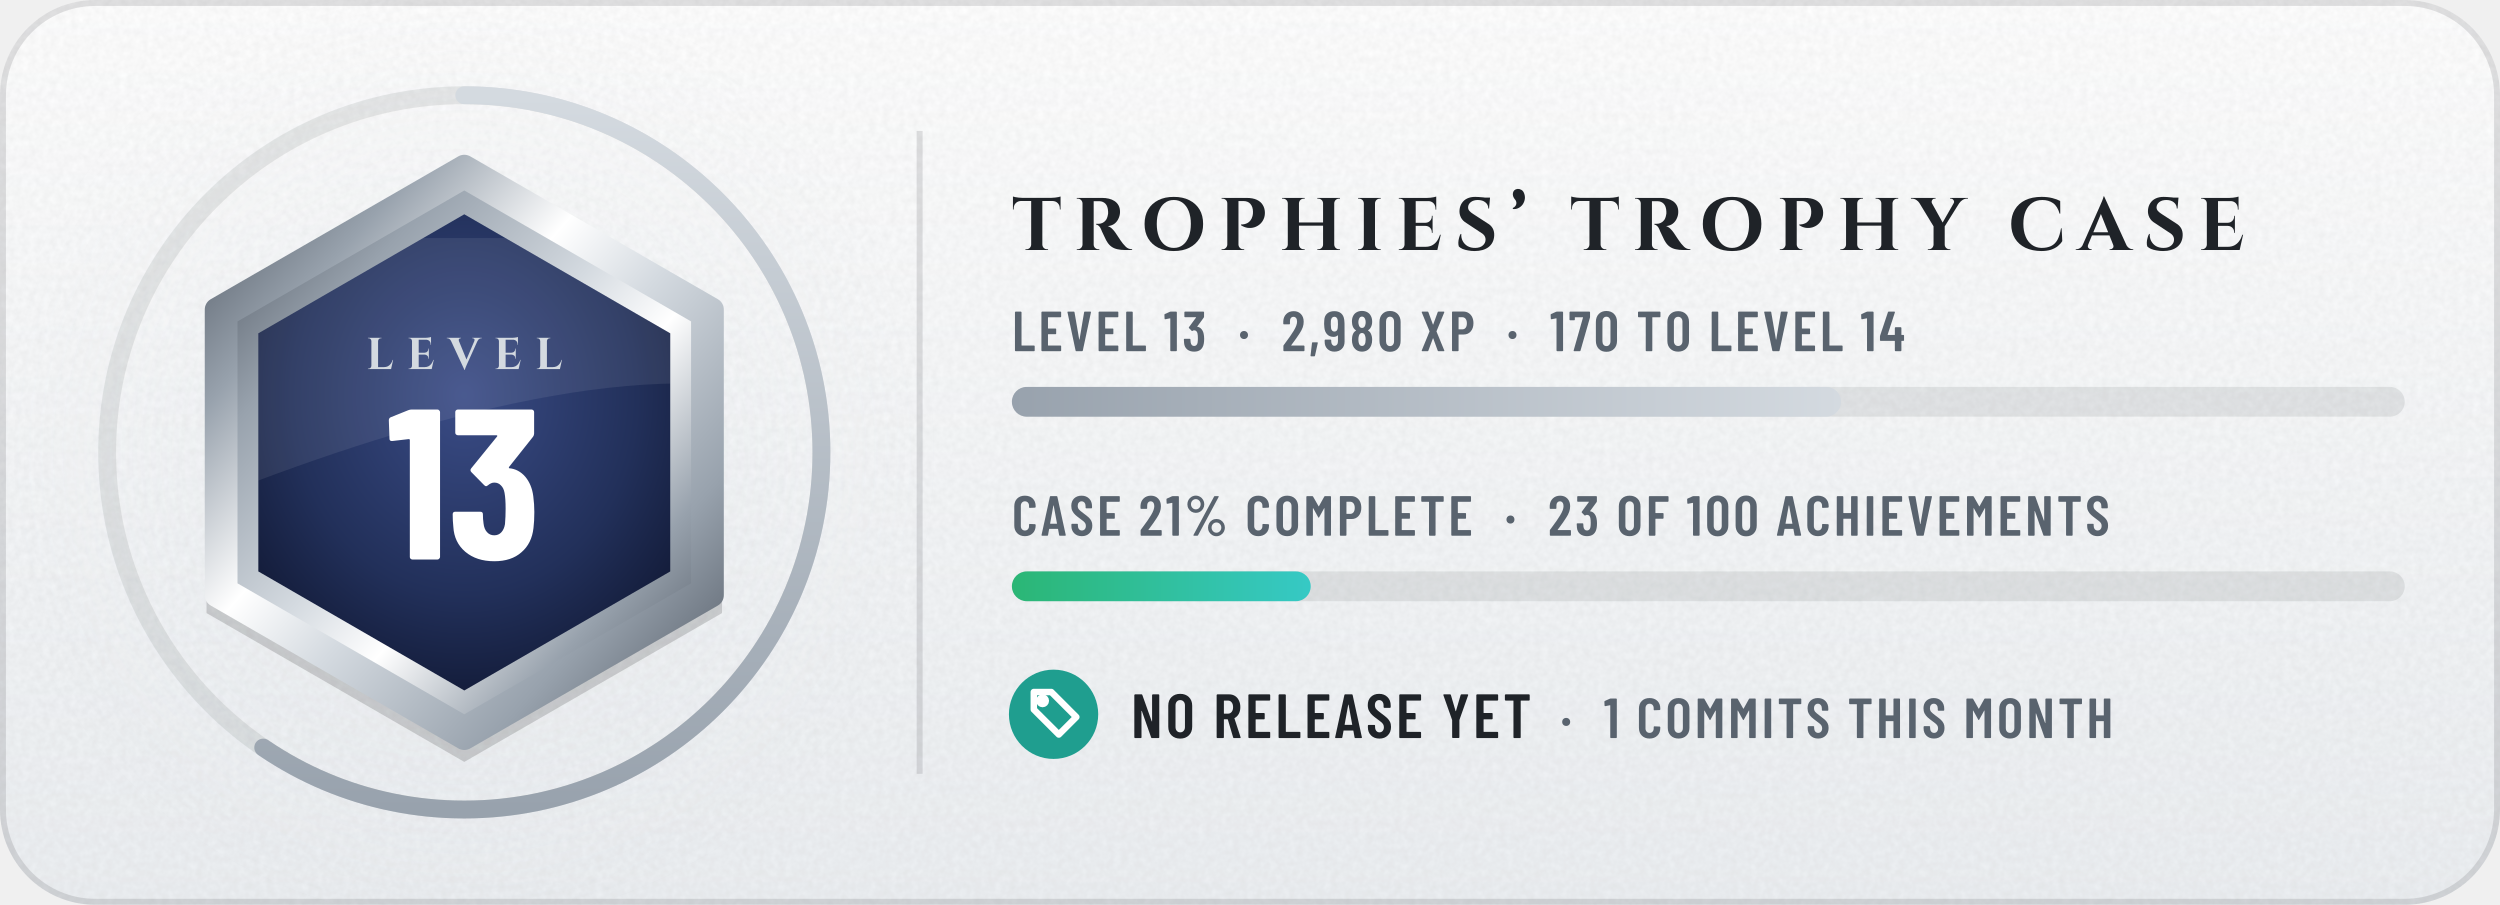
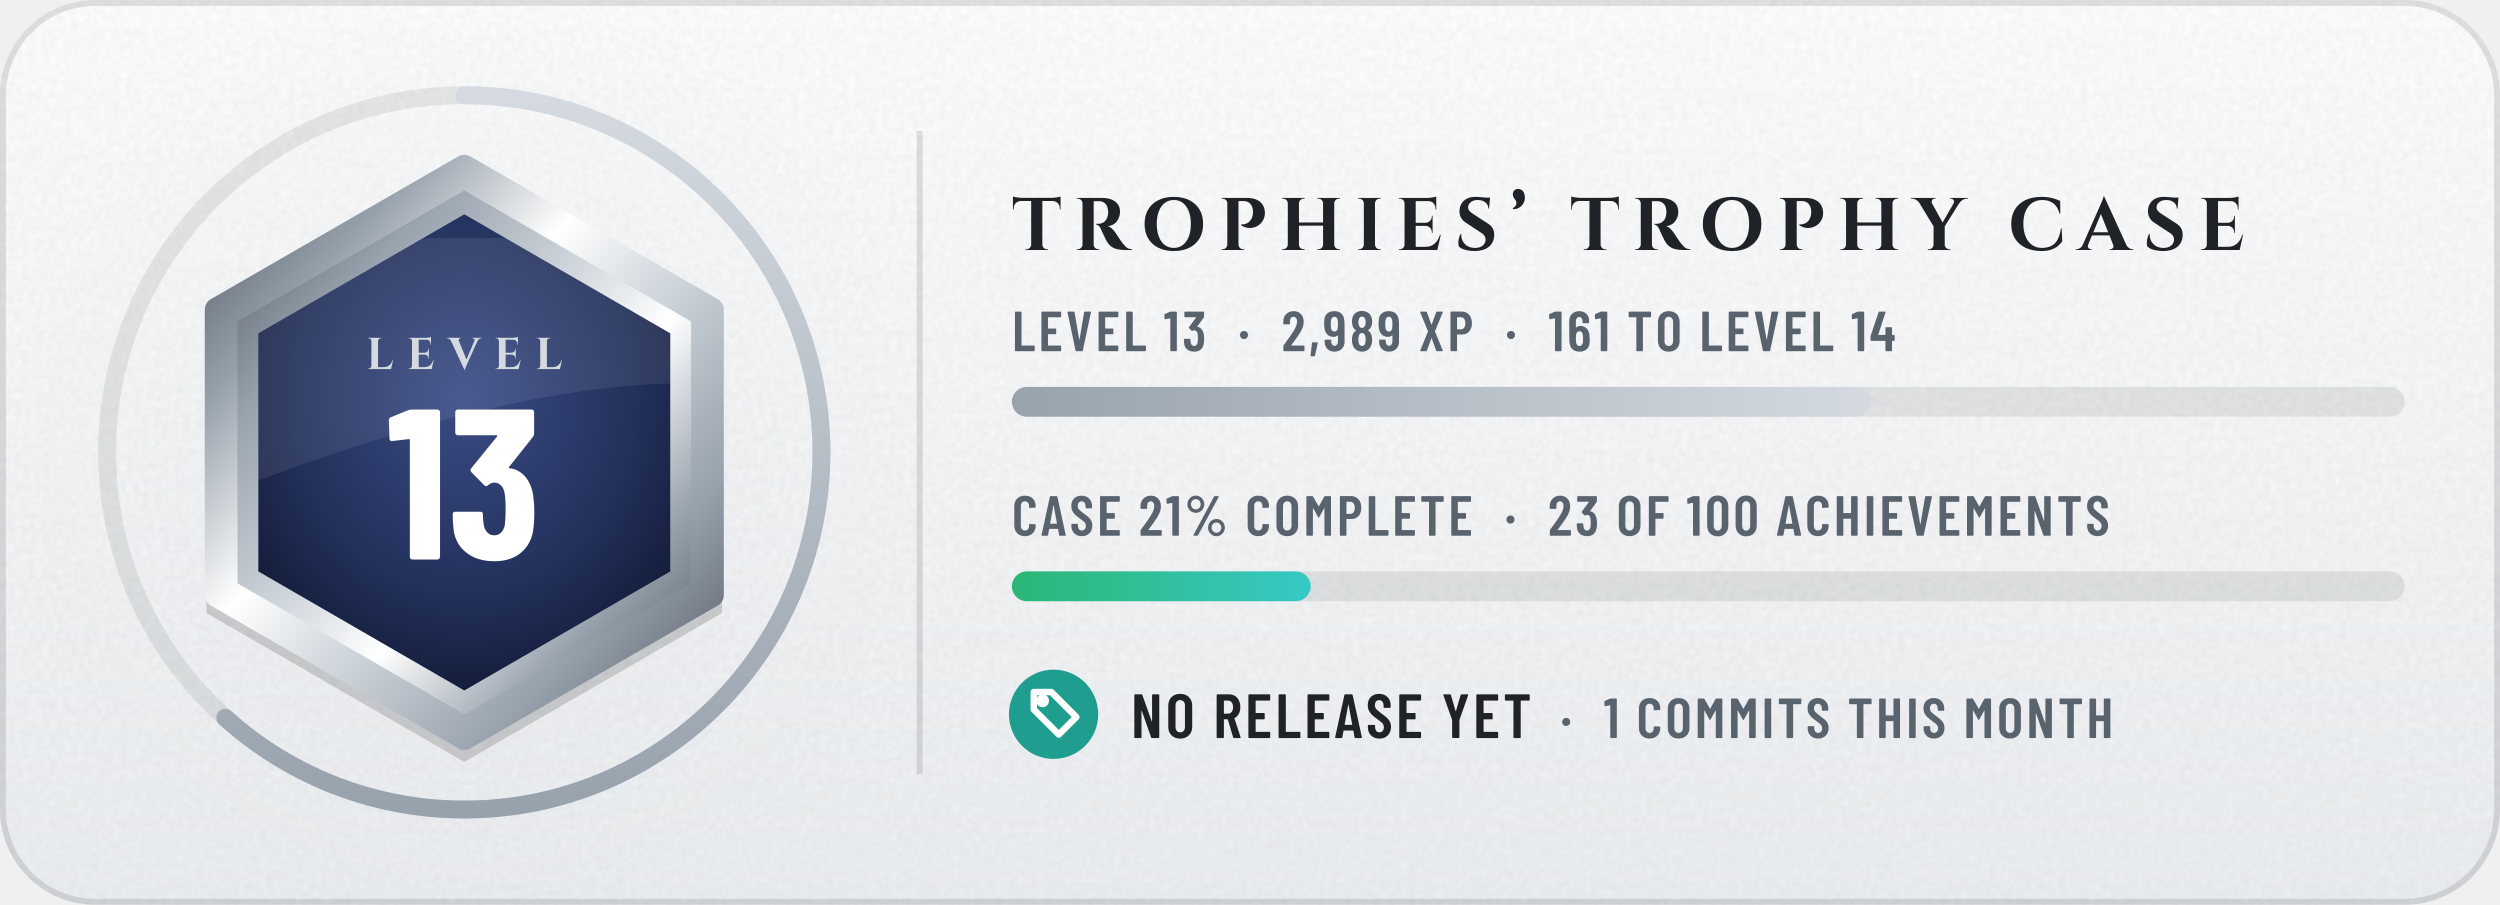
- <svg xmlns="http://www.w3.org/2000/svg" width="420" height="152" viewBox="0 0 420 152" role="img" aria-label="tannergolden/trophies: level 13, 2,980 XP, case 21% complete, no release yet">
+ <svg xmlns="http://www.w3.org/2000/svg" width="420" height="152" viewBox="0 0 420 152" role="img" aria-label="tannergolden/trophies: level 13, 2,989 XP, case 21% complete, no release yet">
  <defs>
    <linearGradient id="bg" x1="0" y1="0" x2="0" y2="1">
      <stop offset="0" stop-color="#FFFFFF" />
      <stop offset="1" stop-color="#EDF0F3" />
    </linearGradient>
    <clipPath id="card">
      <rect width="420" height="152" rx="16" />
    </clipPath>
    <filter id="grain" x="0" y="0" width="100%" height="100%">
      <feTurbulence type="fractalNoise" baseFrequency=".85" numOctaves="2" stitchTiles="stitch" />
      <feColorMatrix values="0 0 0 0 0 0 0 0 0 0 0 0 0 0 0 0 0 0 .05 0" />
    </filter>
    <radialGradient id="glow" cx=".5" cy=".5" r=".5">
      <stop offset="0" stop-color="#D4DAE0" stop-opacity="0.19" />
      <stop offset="1" stop-color="#D4DAE0" stop-opacity="0" />
    </radialGradient>
    <linearGradient id="mh" x1="0" y1="0" x2="1" y2="0">
      <stop offset="0" stop-color="#4E5661" />
      <stop offset="0.2" stop-color="#98A2AD" />
      <stop offset="0.4" stop-color="#FFFFFF" />
      <stop offset="0.54" stop-color="#D4DAE0" />
      <stop offset="0.78" stop-color="#98A2AD" />
      <stop offset="1" stop-color="#4E5661" />
    </linearGradient>
    <linearGradient id="md" x1="0" y1="0" x2="1" y2="1">
      <stop offset="0" stop-color="#4E5661" />
      <stop offset="0.2" stop-color="#98A2AD" />
      <stop offset="0.4" stop-color="#FFFFFF" />
      <stop offset="0.54" stop-color="#D4DAE0" />
      <stop offset="0.78" stop-color="#98A2AD" />
      <stop offset="1" stop-color="#4E5661" />
    </linearGradient>
    <linearGradient id="mdr" x1="1" y1="1" x2="0" y2="0">
      <stop offset="0" stop-color="#4E5661" />
      <stop offset="0.2" stop-color="#98A2AD" />
      <stop offset="0.4" stop-color="#FFFFFF" />
      <stop offset="0.54" stop-color="#D4DAE0" />
      <stop offset="0.78" stop-color="#98A2AD" />
      <stop offset="1" stop-color="#4E5661" />
    </linearGradient>
    <linearGradient id="dia" x1="0" y1="0" x2="1" y2="0">
      <stop offset="0" stop-color="#2F7DD1" />
      <stop offset=".5" stop-color="#7B61E0" />
      <stop offset="1" stop-color="#C2449A" />
    </linearGradient>
    <linearGradient id="pb" x1="0" y1="0" x2="1" y2="0">
      <stop offset="0" stop-color="#BE8818" />
      <stop offset="1" stop-color="#EDC34A" />
    </linearGradient>
    <linearGradient id="shg" x1="0" y1="0" x2="1" y2="0">
      <stop offset="0" stop-color="#FFFFFF" stop-opacity="0" />
      <stop offset=".5" stop-color="#FFFFFF" stop-opacity=".6" />
      <stop offset="1" stop-color="#FFFFFF" stop-opacity="0" />
    </linearGradient>
    <radialGradient id="en" cx=".5" cy=".38" r=".7">
      <stop offset="0" stop-color="#3A4C86" />
      <stop offset=".6" stop-color="#22305A" />
      <stop offset="1" stop-color="#0F1630" />
    </radialGradient>
    <linearGradient id="xp" x1="0" y1="0" x2="1" y2="0">
      <stop offset="0" stop-color="#98A2AD" />
      <stop offset="1" stop-color="#D4DAE0" />
    </linearGradient>
    <linearGradient id="cp" x1="0" y1="0" x2="1" y2="0">
      <stop offset="0" stop-color="#2BB675" />
      <stop offset="1" stop-color="#36C9C5" />
    </linearGradient>
    <clipPath id="enc">
      <polygon points="78,36 112.6,56 112.6,96 78,116 43.4,96 43.4,56" />
    </clipPath>
  </defs>
  <g clip-path="url(#card)">
    <rect width="420" height="152" fill="url(#bg)" />
    <rect width="420" height="152" filter="url(#grain)" />
  </g>
  <rect x=".5" y=".5" width="419" height="151" rx="15.5" fill="none" stroke="#1F2328" stroke-opacity=".13" />
  <circle cx="78" cy="76" r="80" fill="url(#glow)" />
  <circle cx="78" cy="76" r="60" fill="none" stroke="#1F2328" stroke-opacity=".09" stroke-width="3" />
-   <circle cx="78" cy="76" r="60" fill="none" stroke="url(#xp)" stroke-width="3" stroke-linecap="round" stroke-dasharray="224.4 377" transform="rotate(-90 78 76)" />
+   <circle cx="78" cy="76" r="60" fill="none" stroke="url(#xp)" stroke-width="3" stroke-linecap="round" stroke-dasharray="232.5 377" transform="rotate(-90 78 76)" />
  <polygon points="78,28 121.3,53 121.3,103 78,128 34.7,103 34.7,53" fill="#000000" fill-opacity=".16" />
  <polygon points="78,28 119.6,52 119.6,100 78,124 36.4,100 36.4,52" fill="url(#md)" stroke="url(#md)" stroke-width="4" stroke-linejoin="round" />
  <polygon points="78,32 116.1,54 116.1,98 78,120 39.9,98 39.9,54" fill="url(#mdr)" />
  <polygon points="78,36 112.6,56 112.6,96 78,116 43.4,96 43.4,56" fill="url(#en)" />
  <g clip-path="url(#enc)">
    <path d="M30 40H130V66C104 60 64 72 30 86Z" fill="#FFFFFF" fill-opacity=".08" />
  </g>
  <g transform="translate(61.5 62) scale(0.0075 -0.0075)" fill="#D4DAE0">
    <use href="#s76" x="0" />
    <use href="#s69" x="910" />
    <use href="#s86" x="1836" />
    <use href="#s69" x="2857" />
    <use href="#s76" x="3782" />
  </g>
  <g transform="translate(65 94) scale(0.036 -0.036)" fill="#FFFFFF">
    <use href="#n49" x="0" />
    <use href="#n51" x="284" />
  </g>
  <rect x="154" y="22" width="1" height="108" fill="#1F2328" fill-opacity=".13" />
  <g transform="translate(170 42) scale(0.0125 -0.0125)" fill="#1F2328">
    <use href="#s84" x="0" />
    <use href="#s82" x="827" />
    <use href="#s79" x="1734" />
    <use href="#s80" x="2773" />
    <use href="#s72" x="3589" />
    <use href="#s73" x="4611" />
    <use href="#s69" x="5158" />
    <use href="#s83" x="5950" />
    <use href="#s8217" x="6688" />
    <use href="#s84" x="7503" />
    <use href="#s82" x="8330" />
    <use href="#s79" x="9237" />
    <use href="#s80" x="10276" />
    <use href="#s72" x="11092" />
    <use href="#s89" x="12114" />
    <use href="#s67" x="13386" />
    <use href="#s65" x="14326" />
    <use href="#s83" x="15203" />
    <use href="#s69" x="15941" />
  </g>
  <g transform="translate(170 59) scale(0.0095 -0.0095)" fill="#59636E">
    <use href="#m76" x="0" />
    <use href="#m69" x="468" />
    <use href="#m86" x="955" />
    <use href="#m69" x="1479" />
    <use href="#m76" x="1967" />
    <use href="#m49" x="2687" />
    <use href="#m51" x="3013" />
    <use href="#m183" x="3997" />
    <use href="#m50" x="4770" />
    <use href="#m44" x="5248" />
    <use href="#m57" x="5499" />
    <use href="#m56" x="5975" />
-     <use href="#m48" x="6462" />
-     <use href="#m88" x="7217" />
-     <use href="#m80" x="7730" />
-     <use href="#m183" x="8745" />
-     <use href="#m49" x="9517" />
-     <use href="#m55" x="9844" />
-     <use href="#m48" x="10289" />
-     <use href="#m84" x="11044" />
-     <use href="#m79" x="11549" />
-     <use href="#m76" x="12321" />
-     <use href="#m69" x="12788" />
-     <use href="#m86" x="13276" />
-     <use href="#m69" x="13800" />
-     <use href="#m76" x="14287" />
-     <use href="#m49" x="15008" />
-     <use href="#m52" x="15334" />
+     <use href="#m57" x="6462" />
+     <use href="#m88" x="7190" />
+     <use href="#m80" x="7703" />
+     <use href="#m183" x="8718" />
+     <use href="#m49" x="9490" />
+     <use href="#m54" x="9817" />
+     <use href="#m49" x="10299" />
+     <use href="#m84" x="10878" />
+     <use href="#m79" x="11383" />
+     <use href="#m76" x="12155" />
+     <use href="#m69" x="12622" />
+     <use href="#m86" x="13110" />
+     <use href="#m69" x="13634" />
+     <use href="#m76" x="14121" />
+     <use href="#m49" x="14842" />
+     <use href="#m52" x="15168" />
  </g>
  <rect x="170" y="65" width="234" height="5" rx="2.5" fill="#1F2328" fill-opacity=".09" />
-   <rect x="170" y="65" width="139.3" height="5" rx="2.5" fill="url(#xp)" />
+   <rect x="170" y="65" width="144.3" height="5" rx="2.5" fill="url(#xp)" />
  <g transform="translate(170 90) scale(0.0095 -0.0095)" fill="#59636E">
    <use href="#m67" x="0" />
    <use href="#m65" x="510" />
    <use href="#m83" x="1018" />
    <use href="#m69" x="1505" />
    <use href="#m50" x="2245" />
    <use href="#m49" x="2723" />
    <use href="#m37" x="3049" />
    <use href="#m67" x="4127" />
    <use href="#m79" x="4636" />
    <use href="#m77" x="5156" />
    <use href="#m80" x="5747" />
    <use href="#m76" x="6256" />
    <use href="#m69" x="6724" />
    <use href="#m84" x="7211" />
    <use href="#m69" x="7716" />
    <use href="#m183" x="8709" />
    <use href="#m50" x="9482" />
    <use href="#m51" x="9960" />
    <use href="#m79" x="10691" />
    <use href="#m70" x="11210" />
    <use href="#m49" x="11931" />
    <use href="#m48" x="12257" />
    <use href="#m48" x="12760" />
    <use href="#m65" x="13515" />
    <use href="#m67" x="14024" />
    <use href="#m72" x="14533" />
    <use href="#m73" x="15063" />
    <use href="#m69" x="15340" />
    <use href="#m86" x="15827" />
    <use href="#m69" x="16351" />
    <use href="#m77" x="16839" />
    <use href="#m69" x="17429" />
    <use href="#m78" x="17917" />
    <use href="#m84" x="18477" />
    <use href="#m83" x="18981" />
  </g>
  <rect x="170" y="96" width="234" height="5" rx="2.5" fill="#1F2328" fill-opacity=".09" />
  <rect x="170" y="96" width="50.2" height="5" rx="2.5" fill="url(#cp)" />
  <circle cx="177" cy="120" r="7.5" fill="#1F9E8F" />
  <g transform="translate(172 115) scale(0.42)" fill="none" stroke="#FFFFFF" stroke-width="2.6" stroke-linecap="round" stroke-linejoin="round">
    <path d="M11 3H4v7l10 10 7-7z" />
    <circle cx="7.5" cy="6.5" r="1.3" />
  </g>
  <g transform="translate(190 124) scale(0.0105 -0.0105)" fill="#1F2328">
    <use href="#m78" x="0" />
    <use href="#m79" x="555" />
    <use href="#m82" x="1317" />
    <use href="#m69" x="1825" />
    <use href="#m76" x="2308" />
    <use href="#m69" x="2771" />
    <use href="#m65" x="3253" />
    <use href="#m83" x="3757" />
    <use href="#m69" x="4239" />
    <use href="#m89" x="4969" />
    <use href="#m69" x="5472" />
    <use href="#m84" x="5955" />
  </g>
  <g transform="translate(257.3 124) scale(0.0095 -0.0095)" fill="#59636E">
    <use href="#m183" x="505" />
    <use href="#m49" x="1278" />
    <use href="#m67" x="1857" />
    <use href="#m79" x="2367" />
    <use href="#m77" x="2887" />
    <use href="#m77" x="3477" />
    <use href="#m73" x="4068" />
    <use href="#m84" x="4345" />
    <use href="#m83" x="4849" />
    <use href="#m84" x="5588" />
    <use href="#m72" x="6093" />
    <use href="#m73" x="6623" />
    <use href="#m83" x="6899" />
    <use href="#m77" x="7639" />
    <use href="#m79" x="8229" />
    <use href="#m78" x="8749" />
    <use href="#m84" x="9309" />
    <use href="#m72" x="9813" />
  </g>
  <defs>
    <path id="m37" d="M54 557Q54 598 74 633Q94 668 128 688Q163 709 204 709Q244 709 278 688Q313 668 333 633Q353 598 353 557Q353 515 333 480Q313 445 279 424Q245 404 204 404Q163 404 128 424Q94 445 74 480Q54 515 54 557ZM162 14 526 692Q530 700 541 700H599Q606 700 608 696Q610 692 607 686L243 8Q239 0 228 0H170Q163 0 161 4Q159 8 162 14ZM289 557Q289 594 264 620Q239 647 204 647Q168 647 143 621Q118 595 118 557Q118 519 143 492Q168 466 204 466Q240 466 264 492Q289 519 289 557ZM419 144Q419 185 439 220Q459 255 493 276Q527 296 568 296Q609 296 643 276Q677 255 697 220Q717 185 717 144Q717 102 697 67Q677 32 643 12Q609 -9 568 -9Q527 -9 493 12Q459 32 439 67Q419 102 419 144ZM654 144Q654 182 629 208Q604 234 568 234Q532 234 507 208Q482 182 482 144Q482 106 507 80Q532 53 568 53Q604 53 629 80Q654 106 654 144Z" />
    <path id="m44" d="M33 -78 59 146Q60 157 71 157H151Q164 157 161 144L112 -80Q110 -91 99 -91H45Q39 -91 36 -88Q32 -84 33 -78Z" />
    <path id="m48" d="M38 183V517Q38 604 89 658Q140 711 224 711Q309 711 360 658Q412 604 412 517V183Q412 96 360 42Q309 -11 224 -11Q140 -11 89 42Q38 96 38 183ZM296 176V524Q296 563 276 586Q257 610 224 610Q192 610 173 586Q154 563 154 524V176Q154 137 173 114Q192 90 224 90Q257 90 276 114Q296 137 296 176Z" />
    <path id="m49" d="M122 700H218Q223 700 226 696Q230 693 230 688V12Q230 7 226 4Q223 0 218 0H126Q121 0 118 4Q114 7 114 12V576Q114 578 112 580Q111 582 109 581L27 565H24Q13 565 13 576L10 643Q10 653 18 657L107 697Q114 700 122 700Z" />
    <path id="m50" d="M173 100H392Q397 100 400 96Q404 93 404 88V12Q404 7 400 4Q397 0 392 0H43Q38 0 34 4Q31 7 31 12V92Q31 101 36 107L75 160Q114 212 152 266Q189 320 215 363Q273 459 273 522Q273 562 256 585Q238 608 209 608Q180 608 163 586Q146 563 147 526V487Q147 482 144 478Q140 475 135 475H41Q36 475 32 478Q29 482 29 487V530Q33 610 84 659Q134 708 214 708Q293 708 342 656Q390 605 390 521Q390 471 373 422Q356 373 319 317Q294 277 260 229Q225 181 214 166Q184 126 170 106Q168 104 169 102Q170 100 173 100Z" />
    <path id="m51" d="M387 218Q387 169 380 134Q368 66 326 29Q283 -8 210 -8Q134 -8 86 32Q38 73 32 143Q30 165 28 207Q28 219 40 219H132Q144 219 144 207Q146 173 148 156Q153 125 169 108Q185 92 210 92Q234 92 250 108Q266 123 271 152Q276 182 276 230Q276 281 269 315Q263 341 248 355Q233 369 210 369Q195 369 183 360Q177 356 174 356Q172 356 166 360L119 408Q115 412 115 417Q115 421 118 425L243 595Q245 597 244 599Q242 601 239 601H49Q44 601 40 604Q37 608 37 613V688Q37 693 40 696Q44 700 49 700H373Q378 700 382 696Q385 693 385 688V609Q385 602 380 594L266 438Q262 432 268 431Q309 426 338 392Q368 358 378 307Q387 267 387 218Z" />
    <path id="m52" d="M443 275V194Q443 189 440 186Q436 182 431 182H401Q396 182 396 177V12Q396 7 392 4Q389 0 384 0H292Q287 0 284 4Q280 7 280 12V177Q280 182 275 182H29Q24 182 20 186Q17 189 17 194V259Q17 268 19 274L158 690Q161 700 171 700H271Q277 700 280 696Q283 693 281 686L153 293Q152 287 157 287H275Q280 287 280 292V412Q280 417 284 420Q287 424 292 424H384Q389 424 392 420Q396 417 396 412V292Q396 287 401 287H431Q436 287 440 284Q443 280 443 275Z" />
-     <path id="m55" d="M90 13 255 594Q257 600 251 600H116Q111 600 111 595V559Q111 554 108 550Q104 547 99 547H28Q23 547 20 550Q16 554 16 559L17 688Q17 693 20 696Q24 700 29 700H368Q373 700 376 696Q380 693 380 688V607Q380 603 378 593L211 10Q208 0 197 0H100Q87 0 90 13Z" />
+     <path id="m54" d="M401 216Q401 193 399 151Q394 75 346 34Q299 -8 221 -8Q147 -8 101 30Q55 69 46 144Q40 171 40 207L39 532Q39 613 88 660Q138 708 219 708Q295 708 343 660Q391 612 391 532V507Q391 502 388 498Q384 495 379 495H287Q282 495 278 498Q275 502 275 507V526Q275 560 258 582Q242 605 219 605Q191 605 174 583Q156 561 156 526V423Q156 420 158 419Q160 418 162 420Q191 447 234 447Q303 447 346 403Q389 359 396 286Q401 253 401 216ZM284 224Q284 250 279 295Q267 353 220 353Q196 353 180 338Q165 322 160 292Q156 257 156 224Q156 195 159 157Q164 125 180 108Q195 91 220 91Q245 91 260 109Q276 127 281 160Q284 196 284 224Z" />
    <path id="m56" d="M325 364Q358 345 375 306Q396 259 396 200Q396 147 380 107Q360 53 318 22Q275 -8 216 -8Q158 -8 116 22Q73 52 53 106Q38 148 38 200Q38 259 56 301Q71 341 109 363Q113 366 109 369Q76 390 58 427Q38 470 38 523Q38 581 58 620Q78 664 120 688Q161 712 216 712Q270 712 312 688Q353 665 374 621Q396 579 396 523Q396 471 376 429Q358 392 325 371Q319 367 325 364ZM159 559Q152 541 152 513Q152 483 162 456Q169 435 183 423Q197 411 216 411Q237 411 252 424Q266 436 273 459Q281 483 281 513Q281 547 271 568Q264 589 250 600Q236 612 216 612Q198 612 184 602Q171 591 164 573ZM281 206Q281 244 272 271Q266 295 252 308Q237 322 216 322Q195 322 180 308Q166 294 160 268Q152 242 152 208Q152 177 158 151Q163 123 178 108Q194 92 216 92Q239 92 255 108Q271 124 276 153Q281 180 281 206Z" />
    <path id="m57" d="M384 168Q384 87 334 40Q285 -8 204 -8Q128 -8 80 40Q32 88 32 168V193Q32 198 36 202Q39 205 44 205H136Q141 205 144 202Q148 198 148 193V174Q148 140 164 118Q181 95 204 95Q232 95 250 117Q267 139 267 174V276Q267 279 265 280Q263 281 261 279Q232 253 189 253Q120 253 77 297Q34 341 27 414Q22 447 22 484Q22 518 25 549Q29 625 76 666Q124 708 203 708Q276 708 322 670Q368 631 378 556Q383 526 383 493ZM267 476Q267 506 264 543Q253 609 204 609Q179 609 163 591Q147 573 142 540Q140 516 140 476Q140 439 145 405Q150 377 166 362Q181 347 204 347Q228 347 244 362Q259 378 263 408Q267 443 267 476Z" />
    <path id="m65" d="M325 11 306 116Q306 121 300 121H154Q148 121 148 116L129 11Q128 0 116 0H25Q11 0 14 13L162 689Q164 700 175 700H281Q292 700 294 689L442 13V9Q442 0 431 0H338Q326 0 325 11ZM171 212H282Q288 212 287 217L229 533Q228 536 226 536Q224 536 223 533L166 217Q165 212 171 212Z" />
    <path id="m67" d="M42 180V521Q42 607 94 658Q145 708 230 708Q316 708 368 658Q420 607 420 521V509Q420 504 416 500Q413 496 408 496L315 492Q303 492 303 504V529Q303 564 283 586Q263 608 230 608Q198 608 178 586Q158 564 158 529V171Q158 136 178 114Q198 92 230 92Q263 92 283 114Q303 136 303 171V196Q303 201 306 204Q310 208 315 208L408 204Q413 204 416 200Q420 197 420 192V180Q420 95 368 44Q316 -8 230 -8Q145 -8 94 44Q42 95 42 180Z" />
    <path id="m69" d="M391 600H175Q170 600 170 595V406Q170 401 175 401H303Q308 401 312 398Q315 394 315 389V312Q315 307 312 304Q308 300 303 300H175Q170 300 170 295V105Q170 100 175 100H391Q396 100 400 96Q403 93 403 88V12Q403 7 400 4Q396 0 391 0H66Q61 0 58 4Q54 7 54 12V688Q54 693 58 696Q61 700 66 700H391Q396 700 400 696Q403 693 403 688V612Q403 607 400 604Q396 600 391 600Z" />
    <path id="m70" d="M390 600H175Q170 600 170 595V406Q170 401 175 401H302Q307 401 310 398Q314 394 314 389V312Q314 307 310 304Q307 300 302 300H175Q170 300 170 295V12Q170 7 166 4Q163 0 158 0H66Q61 0 58 4Q54 7 54 12V688Q54 693 58 696Q61 700 66 700H390Q395 700 398 696Q402 693 402 688V612Q402 607 398 604Q395 600 390 600Z" />
    <path id="m72" d="M319 700H411Q416 700 420 696Q423 693 423 688V12Q423 7 420 4Q416 0 411 0H319Q314 0 310 4Q307 7 307 12V295Q307 300 302 300H175Q170 300 170 295V12Q170 7 166 4Q163 0 158 0H66Q61 0 58 4Q54 7 54 12V688Q54 693 58 696Q61 700 66 700H158Q163 700 166 696Q170 693 170 688V406Q170 401 175 401H302Q307 401 307 406V688Q307 693 310 696Q314 700 319 700Z" />
    <path id="m73" d="M54 12V688Q54 693 58 696Q61 700 66 700H158Q163 700 166 696Q170 693 170 688V12Q170 7 166 4Q163 0 158 0H66Q61 0 58 4Q54 7 54 12Z" />
    <path id="m76" d="M54 12V688Q54 693 58 696Q61 700 66 700H158Q163 700 166 696Q170 693 170 688V105Q170 100 175 100H391Q396 100 400 96Q403 93 403 88V12Q403 7 400 4Q396 0 391 0H66Q61 0 58 4Q54 7 54 12Z" />
    <path id="m77" d="M383 700H475Q480 700 484 696Q487 693 487 688V12Q487 7 484 4Q480 0 475 0H383Q378 0 374 4Q371 7 371 12V484Q371 488 369 488Q367 488 365 485L278 327Q273 319 269 319Q265 319 260 327L173 485Q171 488 169 488Q167 488 167 484V12Q167 7 164 4Q160 0 155 0H63Q58 0 54 4Q51 7 51 12V688Q51 693 54 696Q58 700 63 700H155Q165 700 170 692L267 521Q270 517 273 521L368 692Q373 700 383 700Z" />
    <path id="m78" d="M350 700H441Q446 700 450 696Q453 693 453 688V12Q453 7 450 4Q446 0 441 0H336Q326 0 323 10L174 434Q173 437 170 436Q168 436 168 433L169 12Q169 7 166 4Q162 0 157 0H66Q61 0 58 4Q54 7 54 12V688Q54 693 58 696Q61 700 66 700H169Q179 700 182 690L332 269Q333 266 336 266Q338 267 338 270V688Q338 693 342 696Q345 700 350 700Z" />
    <path id="m79" d="M42 182V518Q42 604 94 656Q147 708 233 708Q319 708 372 656Q425 604 425 518V182Q425 96 372 44Q319 -8 233 -8Q147 -8 94 44Q42 96 42 182ZM309 177V523Q309 561 288 584Q267 608 233 608Q199 608 178 584Q158 561 158 523V177Q158 139 178 116Q199 92 233 92Q267 92 288 116Q309 139 309 177Z" />
    <path id="m80" d="M432 495Q432 405 384 350Q337 295 259 295H174Q169 295 169 290V12Q169 7 166 4Q162 0 157 0H65Q60 0 56 4Q53 7 53 12V689Q53 694 56 698Q60 701 65 701H253Q306 701 346 675Q387 649 410 602Q432 555 432 495ZM316 492Q316 542 294 572Q271 601 234 601H174Q169 601 169 596V391Q169 386 174 386H234Q271 386 294 414Q316 443 316 492Z" />
    <path id="m82" d="M318 10 233 297Q231 301 228 301H175Q170 301 170 296V12Q170 7 166 4Q163 0 158 0H66Q61 0 58 4Q54 7 54 12V688Q54 693 58 696Q61 700 66 700H254Q307 700 348 674Q388 649 410 602Q433 556 433 496Q433 434 409 389Q385 344 342 321Q338 320 339 315L437 14Q438 12 438 9Q438 0 427 0H331Q321 0 318 10ZM170 595V396Q170 391 175 391H236Q272 391 294 419Q317 447 317 495Q317 543 294 572Q272 600 236 600H175Q170 600 170 595Z" />
    <path id="m83" d="M34 173V199Q34 204 38 208Q41 211 46 211H137Q142 211 146 208Q149 204 149 199V179Q149 140 168 116Q188 92 219 92Q250 92 270 114Q290 137 290 174Q290 200 279 219Q268 238 248 255Q228 272 184 304Q134 340 104 368Q73 396 52 436Q32 475 32 527Q32 610 82 659Q132 708 214 708Q297 708 348 656Q399 605 399 520V496Q399 491 396 488Q392 484 387 484H297Q292 484 288 488Q285 491 285 496V522Q285 561 266 584Q246 608 214 608Q184 608 165 586Q146 565 146 527Q146 491 166 466Q187 441 247 397Q308 352 339 324Q370 295 387 261Q404 227 404 180Q404 95 353 44Q302 -8 219 -8Q136 -8 85 42Q34 92 34 173Z" />
    <path id="m84" d="M425 688V612Q425 607 422 604Q418 600 413 600H286Q281 600 281 595V12Q281 7 278 4Q274 0 269 0H177Q172 0 168 4Q165 7 165 12V595Q165 600 160 600H40Q35 600 32 604Q28 607 28 612V688Q28 693 32 696Q35 700 40 700H413Q418 700 422 696Q425 693 425 688Z" />
    <path id="m86" d="M171 11 28 687 27 691Q27 700 38 700H139Q151 700 152 689L235 208Q236 205 238 205Q240 205 241 208L322 689Q323 700 335 700H433Q446 700 443 687L299 11Q297 0 286 0H184Q173 0 171 11Z" />
    <path id="m88" d="M31 14 168 347Q169 350 168 353L31 686Q30 688 30 692Q30 700 40 700H135Q145 700 148 690L228 473Q229 470 231 470Q233 470 234 473L313 690Q316 700 326 700H420Q427 700 429 696Q431 692 429 686L292 353Q291 350 292 347L429 14Q430 12 430 8Q430 0 420 0H327Q316 0 313 10L234 226Q233 229 231 229Q229 229 228 226L148 10Q145 0 134 0H40Q33 0 31 4Q29 8 31 14Z" />
    <path id="m89" d="M170 13V286L169 292L30 686Q29 688 29 691Q29 700 40 700H136Q147 700 150 690L225 433Q226 430 228 430Q230 430 231 433L306 690Q309 700 320 700H416Q422 700 425 696Q428 693 426 686L287 292L286 286V13Q286 8 282 4Q279 1 274 1H182Q177 1 174 4Q170 8 170 13Z" />
    <path id="m183" d="M37 286Q37 317 57 337Q77 357 108 357Q139 357 158 337Q178 317 178 286Q178 255 158 235Q138 215 108 215Q77 215 57 235Q37 255 37 286Z" />
    <path id="n49" d="M115 700H236Q241 700 244 696Q248 693 248 688V12Q248 7 244 4Q241 0 236 0H119Q114 0 110 4Q107 7 107 12V558Q107 562 102 562L25 553H23Q12 553 12 564L9 650Q9 660 18 664L100 697Q108 700 115 700Z" />
    <path id="n51" d="M404 222Q404 178 400 147Q392 75 344 34Q297 -8 217 -8Q134 -8 82 36Q30 80 26 153Q23 180 23 211Q23 223 35 223H152Q164 223 164 211Q164 188 167 168Q170 142 183 128Q196 113 217 113Q237 113 250 127Q263 141 267 165Q270 200 270 237Q270 284 265 311Q261 334 248 346Q236 359 217 359Q202 359 187 346Q181 342 179 342Q175 342 170 347L110 408Q106 412 106 417Q106 421 109 425L230 574Q232 576 231 578Q230 580 227 580H47Q42 580 38 584Q35 587 35 592V688Q35 693 38 696Q42 700 47 700H391Q396 700 400 696Q403 693 403 688V588Q403 580 398 573L286 432Q285 430 285 428Q285 426 287 426Q331 422 362 386Q392 350 399 296Q404 258 404 222Z" />
    <path id="s65" d="M354 720 656 60Q671 36 690 25Q714 10 737 10H745V0H427V10H436Q456 10 471 26Q486 43 474 73L425 196H190L138 69Q132 52 136 39Q141 25 153 18Q165 10 177 10H186V0H-28V10H-19Q4 10 29 25Q48 36 62 60L296 589Q299 595 306 612Q314 628 322 649Q331 670 338 690Q345 709 345 720ZM208 238H408L310 484Z" />
    <path id="s67" d="M722 292 731 120Q709 83 672 53Q635 23 580 4Q525 -14 450 -14Q328 -13 236 30Q145 74 95 155Q45 236 45 351Q45 463 94 544Q143 626 234 670Q326 714 453 714Q533 714 596 698Q660 682 703 659L704 488H695Q668 587 607 630Q546 672 464 672Q384 672 327 633Q270 594 239 523Q208 452 208 353Q208 254 238 182Q267 110 322 70Q376 30 450 28Q527 28 580 53Q633 78 666 136Q698 194 714 292Z" />
    <path id="s69" d="M606 205 560 0H42V10H55Q81 10 100 28Q118 47 119 73V627Q118 653 100 672Q81 690 55 690H42V700H423Q445 700 470 703Q494 706 515 710Q536 714 545 718V543H535V555Q535 601 508 629Q484 653 447 657H269V366H401Q438 367 462 392Q486 416 486 453V460H496V230H486V238Q486 275 462 299Q438 323 401 324H269V43H400Q450 43 488 62Q526 82 553 118Q580 155 596 205Z" />
    <path id="s72" d="M119 73V627Q118 653 100 672Q81 690 55 690H42V700H346V690H333Q307 690 288 672Q270 653 269 627V370H593V627Q593 653 574 672Q555 690 529 690H516V700H820V690H807Q781 690 762 672Q744 653 743 627V73Q744 47 762 28Q781 10 807 10H820V0H516V10H529Q555 10 574 28Q593 47 593 73V327H269V73Q270 47 288 28Q307 10 333 10H346V0H42V10H55Q81 10 100 28Q118 47 119 73Z" />
    <path id="s73" d="M119 73V627Q118 653 100 672Q81 690 55 690H42V700H346V690H333Q307 690 288 672Q270 653 269 627V73Q270 47 288 28Q307 10 333 10H346V0H42V10H55Q81 10 100 28Q118 47 119 73Z" />
    <path id="s76" d="M606 205 560 0H42V10H55Q81 10 100 28Q118 47 119 73V627Q118 653 100 672Q81 690 55 690H42V700H346V690H333Q307 690 288 672Q270 653 269 627V43H400Q450 43 488 62Q526 82 553 118Q580 155 596 205Z" />
    <path id="s79" d="M442 714Q562 714 650 670Q739 625 788 544Q836 463 836 350Q836 238 788 156Q739 75 650 30Q562 -14 442 -14Q322 -14 234 30Q145 75 97 156Q49 237 49 350Q49 462 97 544Q145 625 234 670Q322 714 442 714ZM442 28Q513 28 564 68Q615 107 643 179Q671 251 671 350Q671 449 643 521Q615 593 564 632Q513 672 442 672Q372 672 320 632Q269 593 241 521Q213 449 213 350Q213 251 241 179Q269 107 320 68Q372 28 442 28Z" />
    <path id="s80" d="M122 73V627Q122 653 103 672Q84 690 58 690H46L45 700H379Q465 700 518 675Q572 650 598 606Q625 563 627 508Q629 457 610 415Q591 373 558 345Q525 317 482 304Q440 292 394 298Q349 305 306 333V343H319Q331 343 350 347Q370 351 392 362Q413 373 432 396Q451 419 461 457Q465 470 466 486Q468 503 467 517Q466 581 432 620Q399 658 338 658H272V73Q273 47 292 28Q310 10 336 10H349V0H45V10H58Q84 10 102 28Q121 47 122 73Z" />
    <path id="s82" d="M122 73V627Q121 653 102 672Q84 690 58 690H45V700H388Q433 700 476 690Q519 680 552 658Q586 636 606 600Q626 564 626 511Q626 469 608 428Q591 386 555 356Q519 327 462 321Q494 311 520 285Q547 259 564 233Q565 231 576 215Q586 199 602 176Q617 152 634 128Q651 104 665 86Q687 59 705 42Q723 26 743 18Q763 11 789 10V0H691Q637 0 593 10Q549 19 515 42Q481 65 456 104Q448 116 438 134Q429 153 419 174Q409 195 400 214Q390 234 383 250Q376 266 373 275Q360 307 342 323Q325 339 305 342V352H336Q363 352 388 363Q414 374 434 399Q454 424 462 468Q464 477 466 489Q467 501 466 516Q463 588 430 622Q397 655 348 656Q334 657 318 656Q301 656 288 656H272V73Q272 47 291 28Q310 10 336 10H348V0H45V10H58Q84 10 102 28Q121 47 122 73Z" />
    <path id="s83" d="M277 714Q297 714 326 712Q356 710 388 707Q399 705 409 704H476L475 692Q475 692 475 692L463 557H453Q453 609 414 640Q376 672 312 672Q254 672 218 644Q183 616 181 576Q180 546 200 524Q220 502 251 483L442 359Q488 333 512 291Q535 249 532 193Q527 95 457 40Q387 -14 267 -14Q223 -14 182 -6Q140 1 108 14Q76 28 57 47Q49 69 50 100Q51 131 60 163Q68 195 81 216H90Q86 165 108 122Q131 78 174 52Q218 27 278 28Q344 29 380 62Q416 94 416 140Q416 171 398 196Q379 221 337 244L162 360Q109 390 85 437Q61 484 66 539Q71 591 97 630Q123 670 168 692Q214 714 277 714Z" />
    <path id="s84" d="M654 719V544L644 545V556Q644 603 616 630Q589 658 542 659H409V73Q410 47 428 28Q447 10 473 10H486V0H182V10H195Q221 10 240 28Q258 47 259 73V659H125Q79 658 52 630Q24 603 24 556V545L14 544V719Q24 715 44 711Q65 707 90 704Q115 701 136 701H532Q554 701 578 704Q603 707 624 711Q645 715 654 719Z" />
    <path id="s86" d="M368 -20 68 627Q52 661 28 676Q3 690 -20 690H-28V700H290V690H281Q262 690 248 674Q233 657 244 627L413 214L589 627Q602 657 586 674Q570 690 551 690H542V700H756V690H747Q725 690 700 676Q676 661 660 627H659L426 111Q424 105 416 88Q409 72 400 51Q391 30 384 10Q378 -9 377 -20Z" />
    <path id="s89" d="M543 628Q552 642 548 656Q544 671 533 680Q522 690 508 690H496V700H735V690H721Q690 690 662 672Q635 654 620 631H619L423 318V73Q423 47 442 28Q461 10 487 10H499V0H196V10H209Q235 10 254 28Q272 47 273 73V318L83 631Q69 654 42 672Q15 690 -17 690H-31V700H300V690H287Q265 690 254 670Q242 650 251 629L395 369L543 628ZM367 322H368Z" />
    <path id="s8217" d="M65 803Q83 819 108 821Q133 823 156 810Q180 798 192 771Q211 730 206 688Q200 647 178 614Q155 581 120 564Q86 546 46 551L43 564Q67 573 80 593Q94 613 92 638Q90 662 68 686Q55 703 48 724Q42 746 46 767Q50 788 65 803Z" />
  </defs>
</svg>
